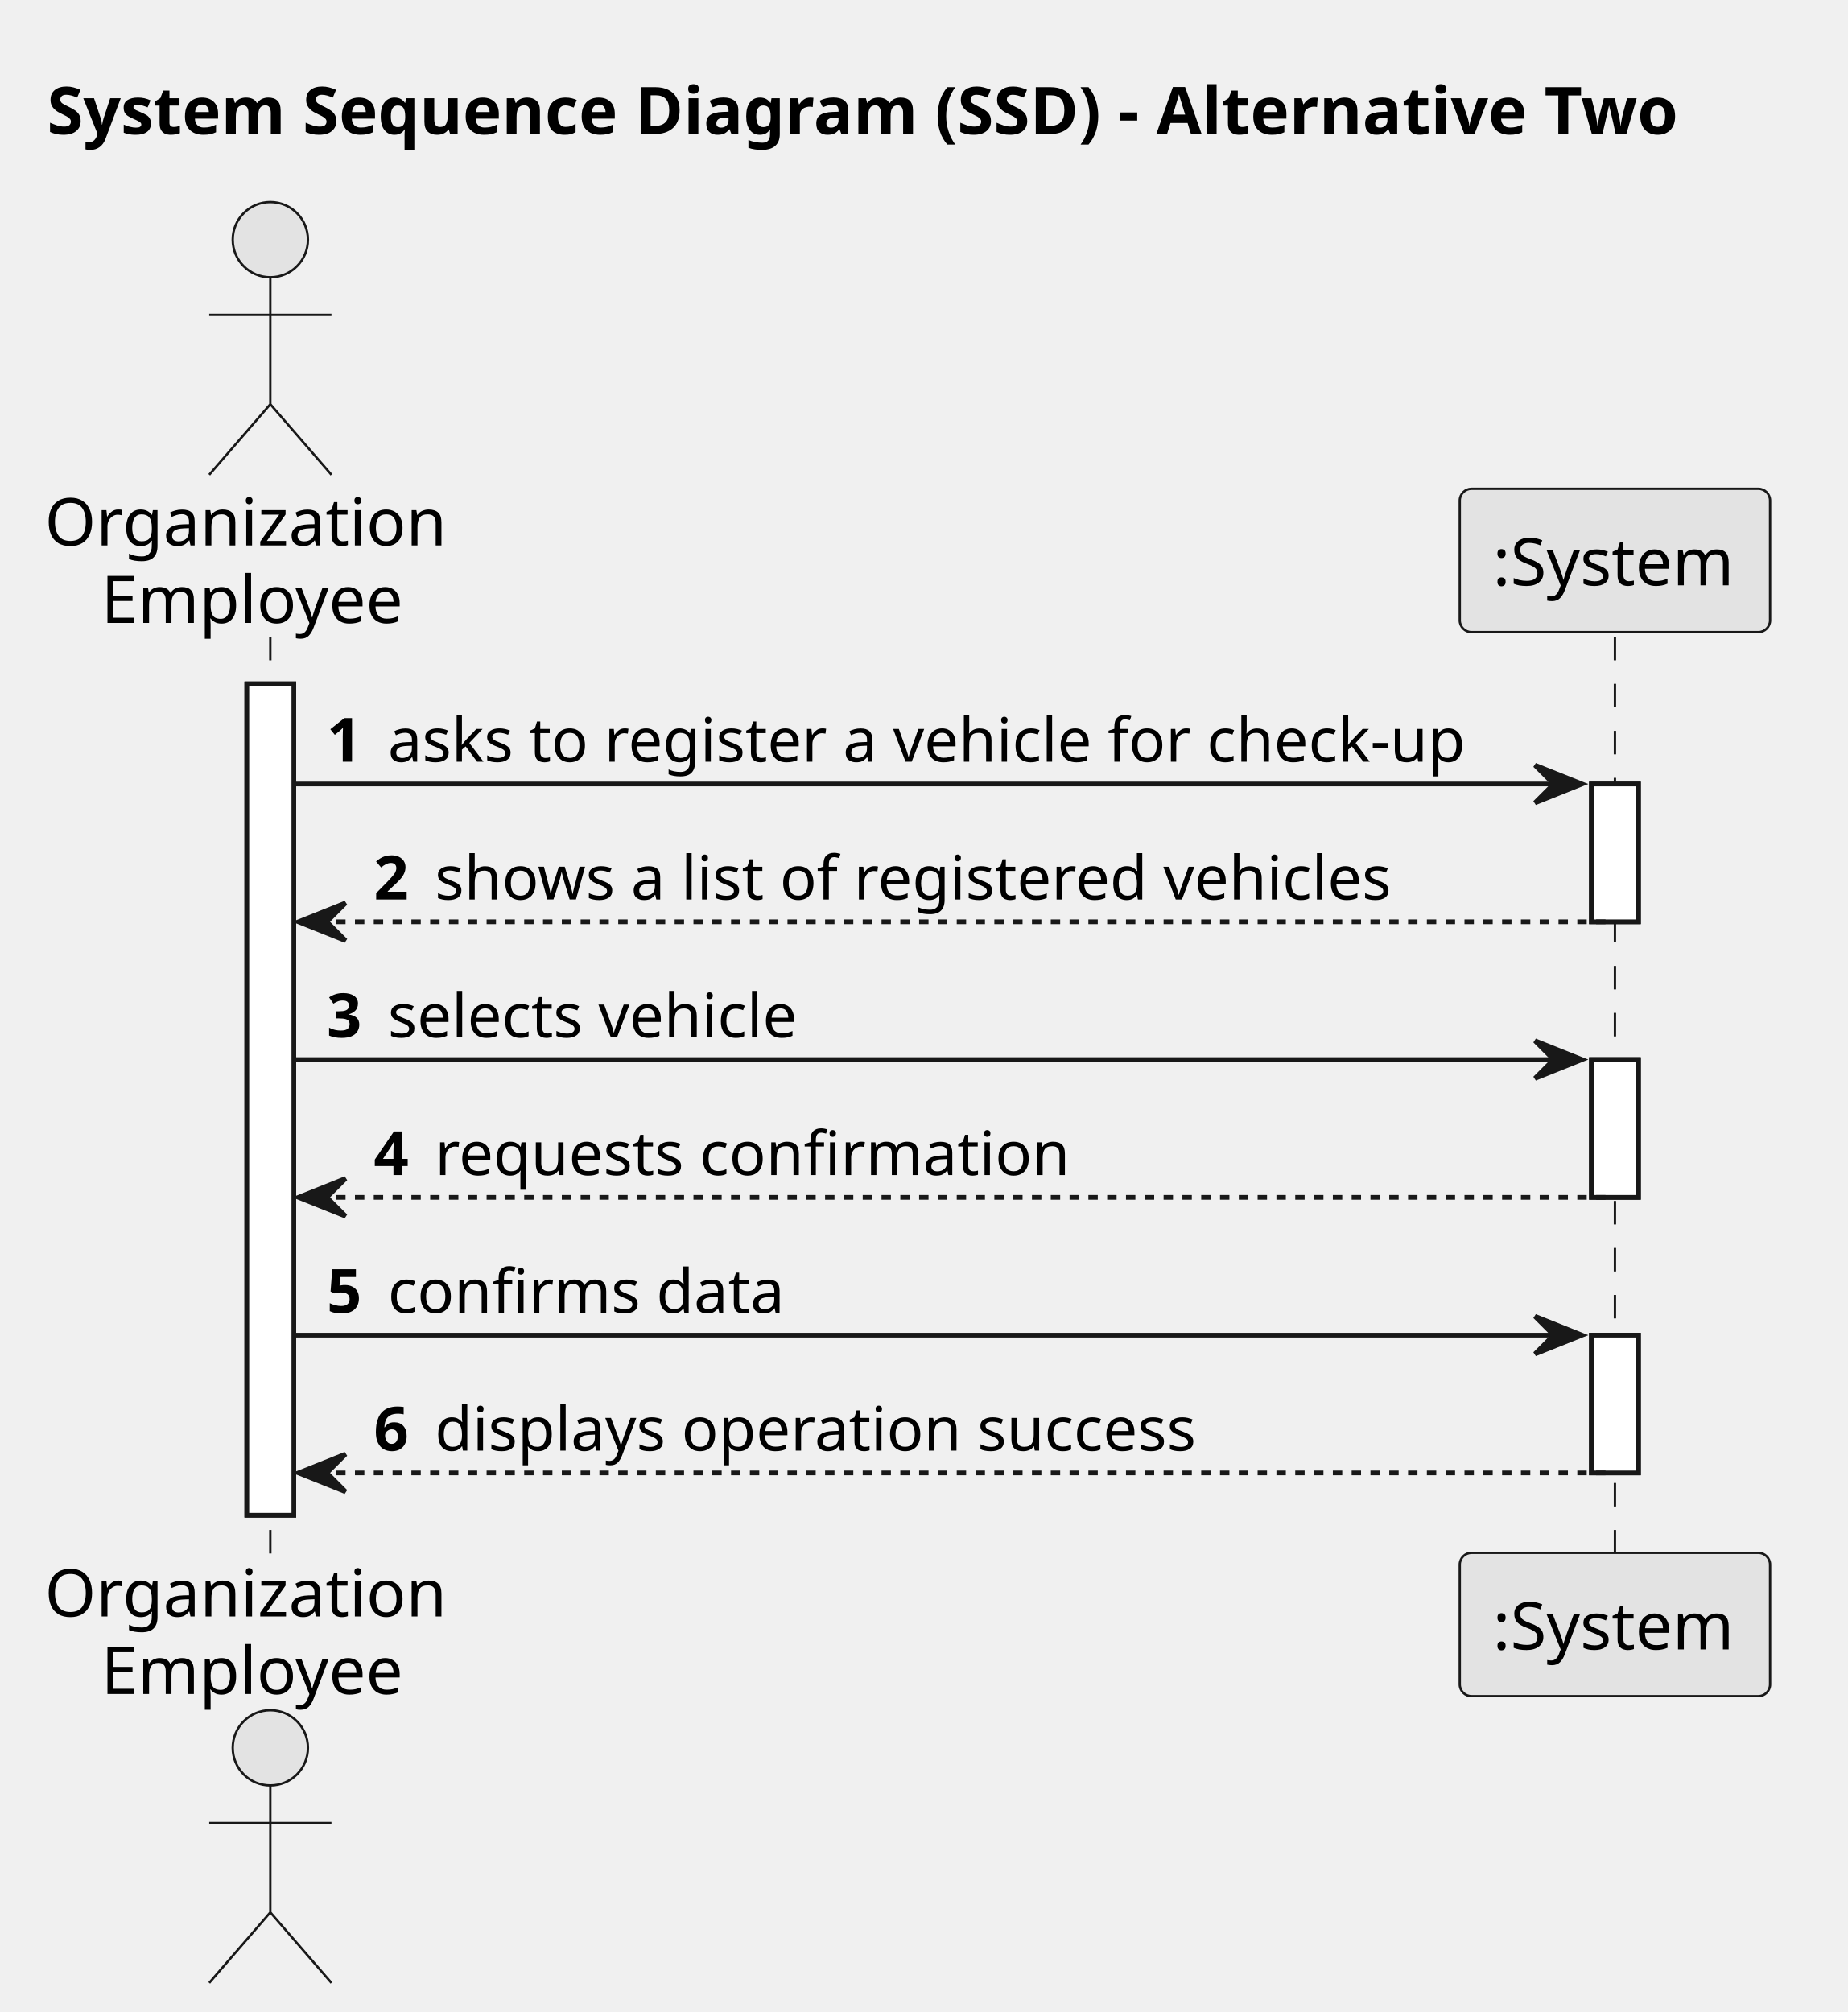
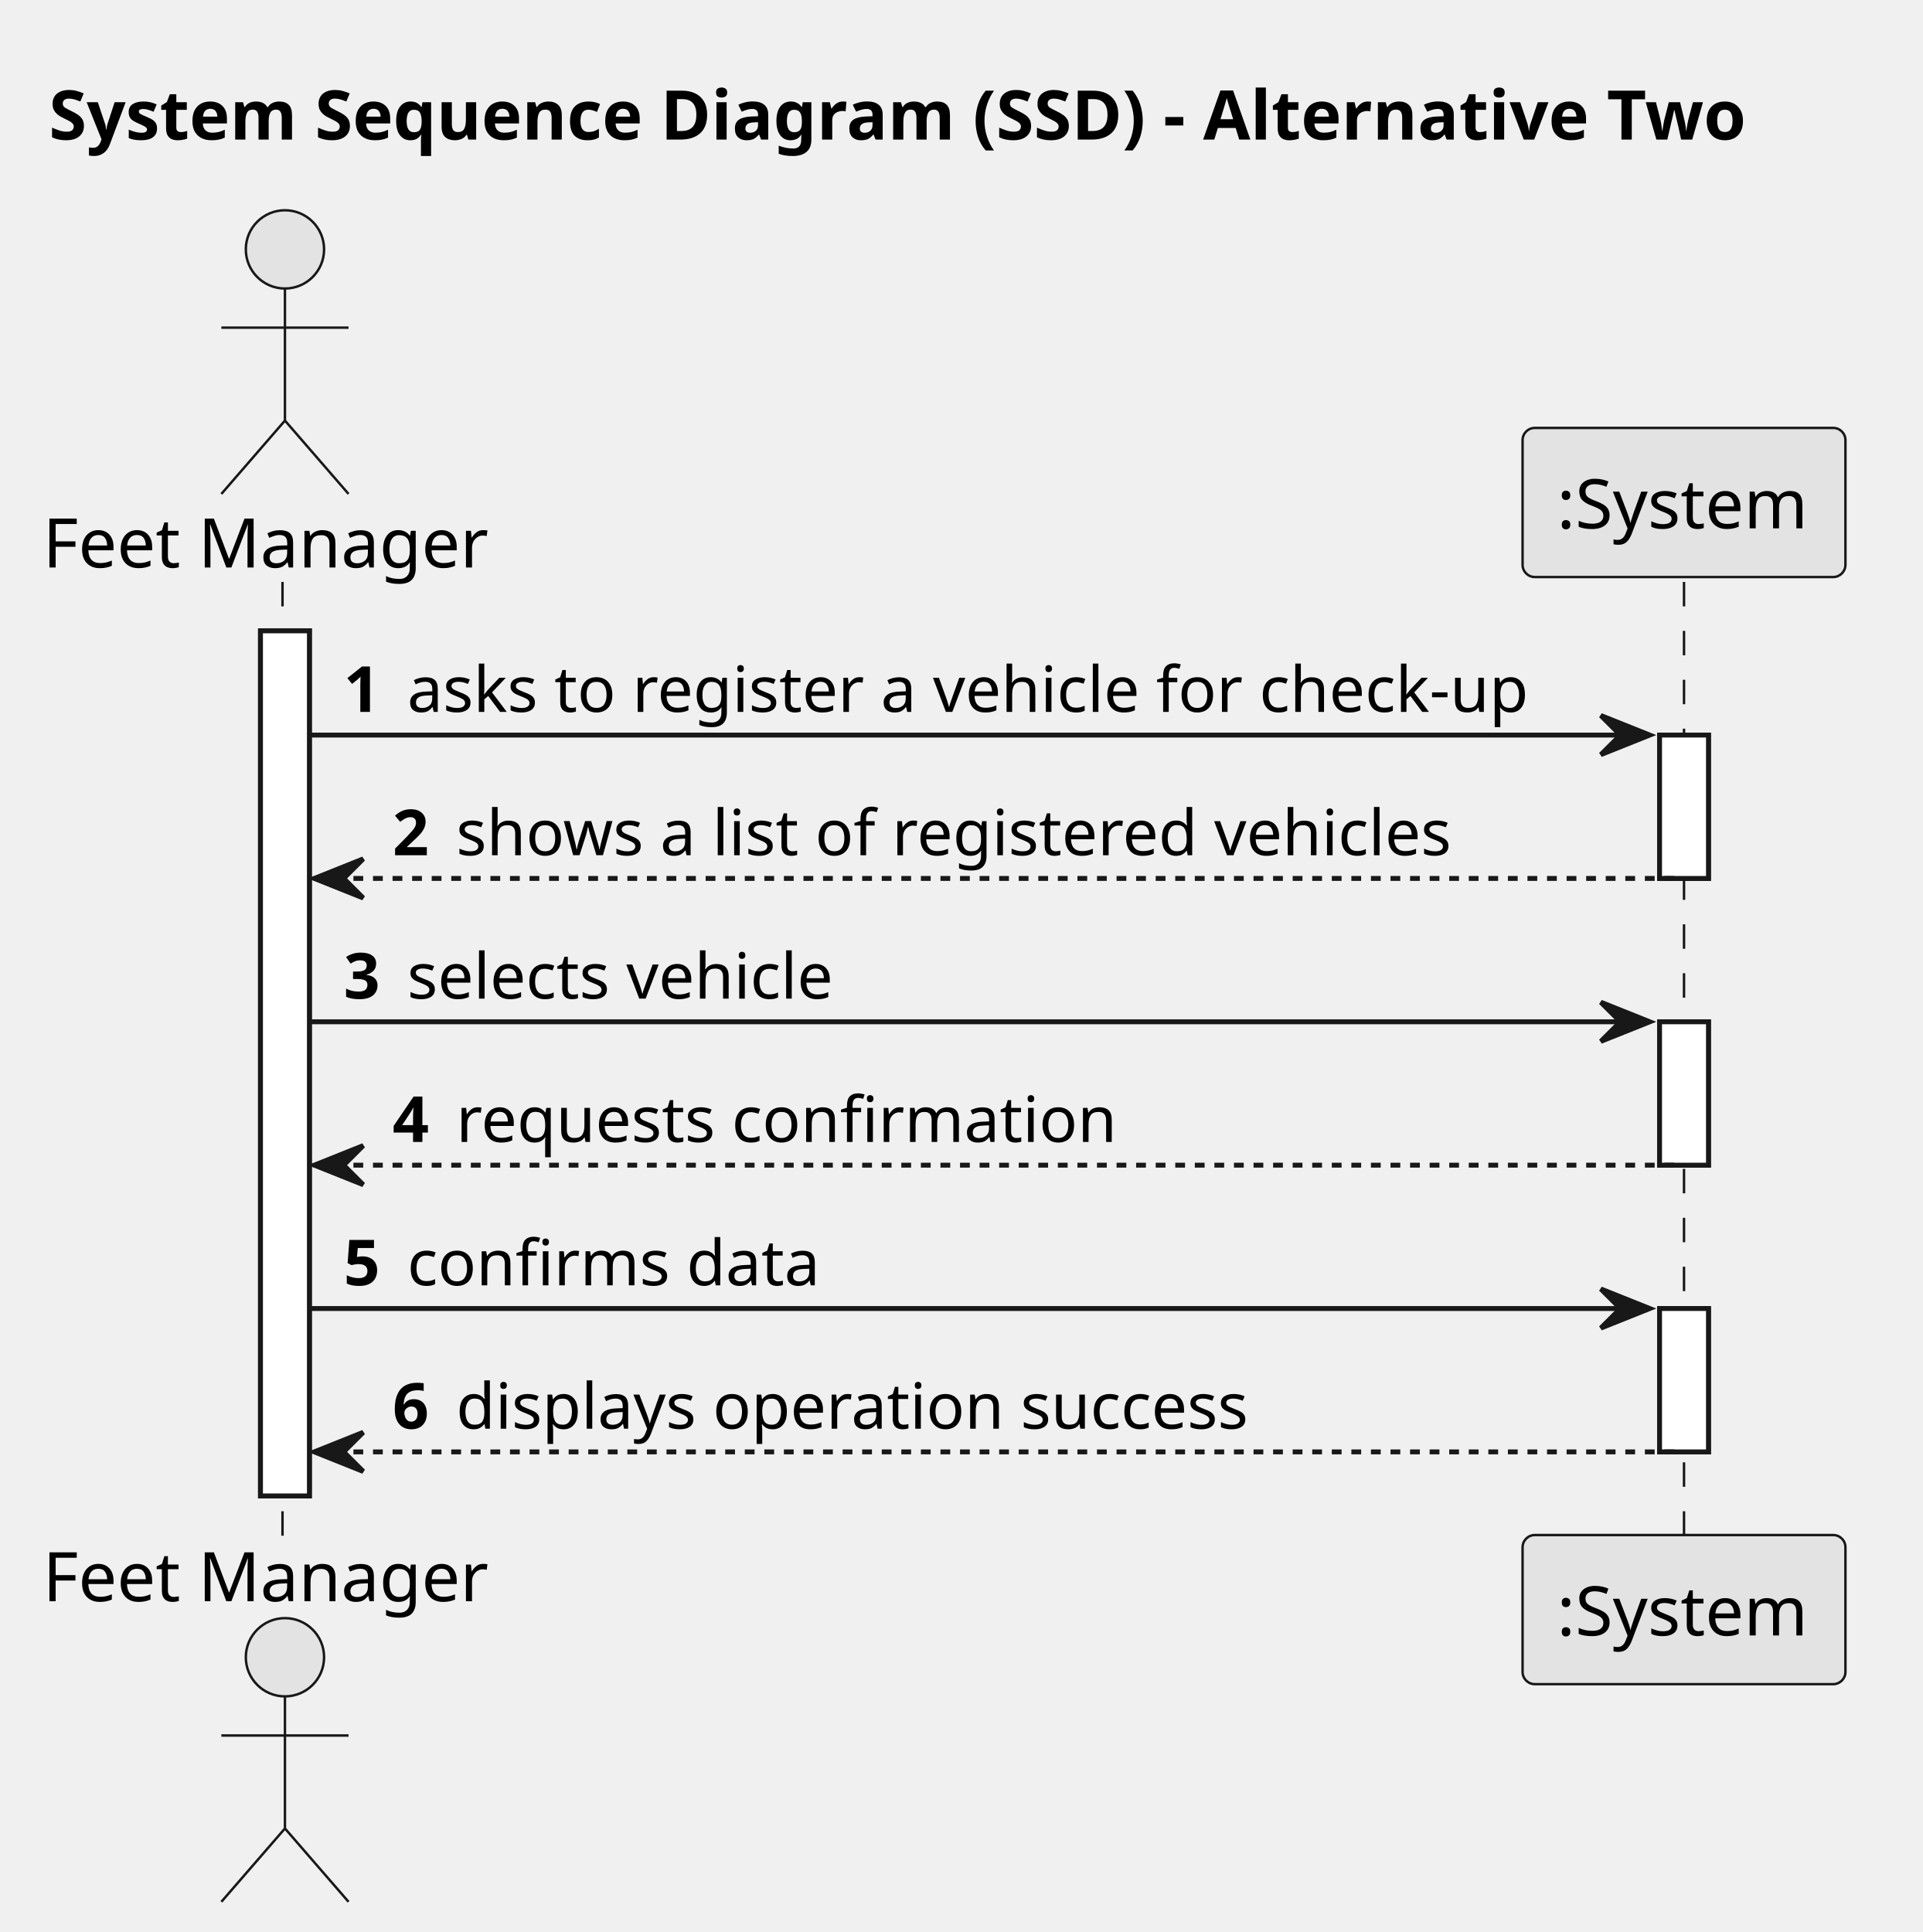
- <svg xmlns="http://www.w3.org/2000/svg" contentStyleType="text/css" height="428px" preserveAspectRatio="none" style="width:393px;height:428px;background:#FFFFFF;" version="1.1" viewBox="0 0 393 428" width="393px" zoomAndPan="magnify">
+ <svg xmlns="http://www.w3.org/2000/svg" contentStyleType="text/css" height="395px" preserveAspectRatio="none" style="width:393px;height:395px;background:#FFFFFF;" version="1.1" viewBox="0 0 393 395" width="393px" zoomAndPan="magnify">
  <defs />
  <g>
    <text fill="#000000" font-family="sans-serif" font-size="14" font-weight="bold" lengthAdjust="spacing" textLength="365" x="10" y="28.535">System Sequence Diagram (SSD) - Alternative Two</text>
-     <rect fill="#FFFFFF" height="176.863" style="stroke:#181818;stroke-width:1.0;" width="10" x="52.5" y="145.465" />
-     <rect fill="#FFFFFF" height="29.311" style="stroke:#181818;stroke-width:1.0;" width="10" x="338.5" y="166.775" />
-     <rect fill="#FFFFFF" height="29.311" style="stroke:#181818;stroke-width:1.0;" width="10" x="338.5" y="225.397" />
-     <rect fill="#FFFFFF" height="29.311" style="stroke:#181818;stroke-width:1.0;" width="10" x="338.5" y="284.018" />
-     <line style="stroke:#181818;stroke-width:0.5;stroke-dasharray:5.0,5.0;" x1="57.5" x2="57.5" y1="135.465" y2="331.328" />
-     <line style="stroke:#181818;stroke-width:0.5;stroke-dasharray:5.0,5.0;" x1="343.5" x2="343.5" y1="135.465" y2="331.328" />
-     <text fill="#000000" font-family="sans-serif" font-size="14" lengthAdjust="spacing" textLength="90" x="9.5" y="116.023">Organization</text>
-     <text fill="#000000" font-family="sans-serif" font-size="14" lengthAdjust="spacing" textLength="66" x="21.5" y="132.512">Employee</text>
-     <ellipse cx="57.5" cy="50.988" fill="#E3E3E3" rx="8" ry="8" style="stroke:#181818;stroke-width:0.5;" />
-     <path d="M57.5,58.988 L57.5,85.988 M44.5,66.988 L70.5,66.988 M57.5,85.988 L44.5,100.988 M57.5,85.988 L70.5,100.988 " fill="none" style="stroke:#181818;stroke-width:0.5;" />
-     <text fill="#000000" font-family="sans-serif" font-size="14" lengthAdjust="spacing" textLength="90" x="9.5" y="343.863">Organization</text>
-     <text fill="#000000" font-family="sans-serif" font-size="14" lengthAdjust="spacing" textLength="66" x="21.5" y="360.352">Employee</text>
-     <ellipse cx="57.5" cy="371.805" fill="#E3E3E3" rx="8" ry="8" style="stroke:#181818;stroke-width:0.5;" />
-     <path d="M57.5,379.805 L57.5,406.805 M44.5,387.805 L70.5,387.805 M57.5,406.805 L44.5,421.805 M57.5,406.805 L70.5,421.805 " fill="none" style="stroke:#181818;stroke-width:0.5;" />
-     <rect fill="#E3E3E3" height="30.488" rx="2.5" ry="2.5" style="stroke:#181818;stroke-width:0.5;" width="66" x="310.5" y="103.977" />
-     <text fill="#000000" font-family="sans-serif" font-size="14" lengthAdjust="spacing" textLength="52" x="317.5" y="124.512">:System</text>
-     <rect fill="#E3E3E3" height="30.488" rx="2.5" ry="2.5" style="stroke:#181818;stroke-width:0.5;" width="66" x="310.5" y="330.328" />
-     <text fill="#000000" font-family="sans-serif" font-size="14" lengthAdjust="spacing" textLength="52" x="317.5" y="350.863">:System</text>
-     <rect fill="#FFFFFF" height="176.863" style="stroke:#181818;stroke-width:1.0;" width="10" x="52.5" y="145.465" />
-     <rect fill="#FFFFFF" height="29.311" style="stroke:#181818;stroke-width:1.0;" width="10" x="338.5" y="166.775" />
-     <rect fill="#FFFFFF" height="29.311" style="stroke:#181818;stroke-width:1.0;" width="10" x="338.5" y="225.397" />
-     <rect fill="#FFFFFF" height="29.311" style="stroke:#181818;stroke-width:1.0;" width="10" x="338.5" y="284.018" />
-     <polygon fill="#181818" points="326.5,162.775,336.5,166.775,326.5,170.775,330.5,166.775" style="stroke:#181818;stroke-width:1.0;" />
-     <line style="stroke:#181818;stroke-width:1.0;" x1="62.5" x2="332.5" y1="166.775" y2="166.775" />
-     <text fill="#000000" font-family="sans-serif" font-size="13" font-weight="bold" lengthAdjust="spacing" textLength="9" x="69.5" y="162.033">1</text>
-     <text fill="#000000" font-family="sans-serif" font-size="13" lengthAdjust="spacing" textLength="244" x="82.5" y="162.033">asks to register a vehicle for check-up</text>
-     <polygon fill="#181818" points="73.5,192.086,63.5,196.086,73.5,200.086,69.5,196.086" style="stroke:#181818;stroke-width:1.0;" />
-     <line style="stroke:#181818;stroke-width:1.0;stroke-dasharray:2.0,2.0;" x1="67.5" x2="342.5" y1="196.086" y2="196.086" />
-     <text fill="#000000" font-family="sans-serif" font-size="13" font-weight="bold" lengthAdjust="spacing" textLength="9" x="79.5" y="191.344">2</text>
-     <text fill="#000000" font-family="sans-serif" font-size="13" lengthAdjust="spacing" textLength="214" x="92.5" y="191.344">shows a list of registered vehicles</text>
-     <polygon fill="#181818" points="326.5,221.397,336.5,225.397,326.5,229.397,330.5,225.397" style="stroke:#181818;stroke-width:1.0;" />
-     <line style="stroke:#181818;stroke-width:1.0;" x1="62.5" x2="332.5" y1="225.397" y2="225.397" />
-     <text fill="#000000" font-family="sans-serif" font-size="13" font-weight="bold" lengthAdjust="spacing" textLength="9" x="69.5" y="220.654">3</text>
-     <text fill="#000000" font-family="sans-serif" font-size="13" lengthAdjust="spacing" textLength="92" x="82.5" y="220.654">selects vehicle</text>
-     <polygon fill="#181818" points="73.5,250.707,63.5,254.707,73.5,258.707,69.5,254.707" style="stroke:#181818;stroke-width:1.0;" />
-     <line style="stroke:#181818;stroke-width:1.0;stroke-dasharray:2.0,2.0;" x1="67.5" x2="342.5" y1="254.707" y2="254.707" />
-     <text fill="#000000" font-family="sans-serif" font-size="13" font-weight="bold" lengthAdjust="spacing" textLength="9" x="79.5" y="249.965">4</text>
-     <text fill="#000000" font-family="sans-serif" font-size="13" lengthAdjust="spacing" textLength="139" x="92.5" y="249.965">requests confirmation</text>
-     <polygon fill="#181818" points="326.5,280.018,336.5,284.018,326.5,288.018,330.5,284.018" style="stroke:#181818;stroke-width:1.0;" />
-     <line style="stroke:#181818;stroke-width:1.0;" x1="62.5" x2="332.5" y1="284.018" y2="284.018" />
-     <text fill="#000000" font-family="sans-serif" font-size="13" font-weight="bold" lengthAdjust="spacing" textLength="9" x="69.5" y="279.275">5</text>
-     <text fill="#000000" font-family="sans-serif" font-size="13" lengthAdjust="spacing" textLength="87" x="82.5" y="279.275">confirms data</text>
-     <polygon fill="#181818" points="73.5,309.328,63.5,313.328,73.5,317.328,69.5,313.328" style="stroke:#181818;stroke-width:1.0;" />
-     <line style="stroke:#181818;stroke-width:1.0;stroke-dasharray:2.0,2.0;" x1="67.5" x2="342.5" y1="313.328" y2="313.328" />
-     <text fill="#000000" font-family="sans-serif" font-size="13" font-weight="bold" lengthAdjust="spacing" textLength="9" x="79.5" y="308.586">6</text>
-     <text fill="#000000" font-family="sans-serif" font-size="13" lengthAdjust="spacing" textLength="170" x="92.5" y="308.586">displays operation success</text>
+     <rect fill="#FFFFFF" height="176.863" style="stroke:#181818;stroke-width:1.0;" width="10" x="53.25" y="128.977" />
+     <rect fill="#FFFFFF" height="29.311" style="stroke:#181818;stroke-width:1.0;" width="10" x="339.25" y="150.287" />
+     <rect fill="#FFFFFF" height="29.311" style="stroke:#181818;stroke-width:1.0;" width="10" x="339.25" y="208.908" />
+     <rect fill="#FFFFFF" height="29.311" style="stroke:#181818;stroke-width:1.0;" width="10" x="339.25" y="267.529" />
+     <line style="stroke:#181818;stroke-width:0.5;stroke-dasharray:5.0,5.0;" x1="57.75" x2="57.75" y1="118.977" y2="314.84" />
+     <line style="stroke:#181818;stroke-width:0.5;stroke-dasharray:5.0,5.0;" x1="344.25" x2="344.25" y1="118.977" y2="314.84" />
+     <text fill="#000000" font-family="sans-serif" font-size="14" lengthAdjust="spacing" textLength="93" x="8.75" y="116.023">Feet Manager</text>
+     <ellipse cx="58.25" cy="50.988" fill="#E3E3E3" rx="8" ry="8" style="stroke:#181818;stroke-width:0.5;" />
+     <path d="M58.25,58.988 L58.25,85.988 M45.25,66.988 L71.25,66.988 M58.25,85.988 L45.25,100.988 M58.25,85.988 L71.25,100.988 " fill="none" style="stroke:#181818;stroke-width:0.5;" />
+     <text fill="#000000" font-family="sans-serif" font-size="14" lengthAdjust="spacing" textLength="93" x="8.75" y="327.375">Feet Manager</text>
+     <ellipse cx="58.25" cy="338.828" fill="#E3E3E3" rx="8" ry="8" style="stroke:#181818;stroke-width:0.5;" />
+     <path d="M58.25,346.828 L58.25,373.828 M45.25,354.828 L71.25,354.828 M58.25,373.828 L45.25,388.828 M58.25,373.828 L71.25,388.828 " fill="none" style="stroke:#181818;stroke-width:0.5;" />
+     <rect fill="#E3E3E3" height="30.488" rx="2.5" ry="2.5" style="stroke:#181818;stroke-width:0.5;" width="66" x="311.25" y="87.488" />
+     <text fill="#000000" font-family="sans-serif" font-size="14" lengthAdjust="spacing" textLength="52" x="318.25" y="108.023">:System</text>
+     <rect fill="#E3E3E3" height="30.488" rx="2.5" ry="2.5" style="stroke:#181818;stroke-width:0.5;" width="66" x="311.25" y="313.84" />
+     <text fill="#000000" font-family="sans-serif" font-size="14" lengthAdjust="spacing" textLength="52" x="318.25" y="334.375">:System</text>
+     <rect fill="#FFFFFF" height="176.863" style="stroke:#181818;stroke-width:1.0;" width="10" x="53.25" y="128.977" />
+     <rect fill="#FFFFFF" height="29.311" style="stroke:#181818;stroke-width:1.0;" width="10" x="339.25" y="150.287" />
+     <rect fill="#FFFFFF" height="29.311" style="stroke:#181818;stroke-width:1.0;" width="10" x="339.25" y="208.908" />
+     <rect fill="#FFFFFF" height="29.311" style="stroke:#181818;stroke-width:1.0;" width="10" x="339.25" y="267.529" />
+     <polygon fill="#181818" points="327.25,146.287,337.25,150.287,327.25,154.287,331.25,150.287" style="stroke:#181818;stroke-width:1.0;" />
+     <line style="stroke:#181818;stroke-width:1.0;" x1="63.25" x2="333.25" y1="150.287" y2="150.287" />
+     <text fill="#000000" font-family="sans-serif" font-size="13" font-weight="bold" lengthAdjust="spacing" textLength="9" x="70.25" y="145.545">1</text>
+     <text fill="#000000" font-family="sans-serif" font-size="13" lengthAdjust="spacing" textLength="244" x="83.25" y="145.545">asks to register a vehicle for check-up</text>
+     <polygon fill="#181818" points="74.25,175.598,64.25,179.598,74.25,183.598,70.25,179.598" style="stroke:#181818;stroke-width:1.0;" />
+     <line style="stroke:#181818;stroke-width:1.0;stroke-dasharray:2.0,2.0;" x1="68.25" x2="343.25" y1="179.598" y2="179.598" />
+     <text fill="#000000" font-family="sans-serif" font-size="13" font-weight="bold" lengthAdjust="spacing" textLength="9" x="80.25" y="174.856">2</text>
+     <text fill="#000000" font-family="sans-serif" font-size="13" lengthAdjust="spacing" textLength="214" x="93.25" y="174.856">shows a list of registered vehicles</text>
+     <polygon fill="#181818" points="327.25,204.908,337.25,208.908,327.25,212.908,331.25,208.908" style="stroke:#181818;stroke-width:1.0;" />
+     <line style="stroke:#181818;stroke-width:1.0;" x1="63.25" x2="333.25" y1="208.908" y2="208.908" />
+     <text fill="#000000" font-family="sans-serif" font-size="13" font-weight="bold" lengthAdjust="spacing" textLength="9" x="70.25" y="204.166">3</text>
+     <text fill="#000000" font-family="sans-serif" font-size="13" lengthAdjust="spacing" textLength="92" x="83.25" y="204.166">selects vehicle</text>
+     <polygon fill="#181818" points="74.25,234.219,64.25,238.219,74.25,242.219,70.25,238.219" style="stroke:#181818;stroke-width:1.0;" />
+     <line style="stroke:#181818;stroke-width:1.0;stroke-dasharray:2.0,2.0;" x1="68.25" x2="343.25" y1="238.219" y2="238.219" />
+     <text fill="#000000" font-family="sans-serif" font-size="13" font-weight="bold" lengthAdjust="spacing" textLength="9" x="80.25" y="233.477">4</text>
+     <text fill="#000000" font-family="sans-serif" font-size="13" lengthAdjust="spacing" textLength="139" x="93.25" y="233.477">requests confirmation</text>
+     <polygon fill="#181818" points="327.25,263.529,337.25,267.529,327.25,271.529,331.25,267.529" style="stroke:#181818;stroke-width:1.0;" />
+     <line style="stroke:#181818;stroke-width:1.0;" x1="63.25" x2="333.25" y1="267.529" y2="267.529" />
+     <text fill="#000000" font-family="sans-serif" font-size="13" font-weight="bold" lengthAdjust="spacing" textLength="9" x="70.25" y="262.787">5</text>
+     <text fill="#000000" font-family="sans-serif" font-size="13" lengthAdjust="spacing" textLength="87" x="83.25" y="262.787">confirms data</text>
+     <polygon fill="#181818" points="74.25,292.84,64.25,296.84,74.25,300.84,70.25,296.84" style="stroke:#181818;stroke-width:1.0;" />
+     <line style="stroke:#181818;stroke-width:1.0;stroke-dasharray:2.0,2.0;" x1="68.25" x2="343.25" y1="296.84" y2="296.84" />
+     <text fill="#000000" font-family="sans-serif" font-size="13" font-weight="bold" lengthAdjust="spacing" textLength="9" x="80.25" y="292.098">6</text>
+     <text fill="#000000" font-family="sans-serif" font-size="13" lengthAdjust="spacing" textLength="170" x="93.25" y="292.098">displays operation success</text>
  </g>
</svg>
